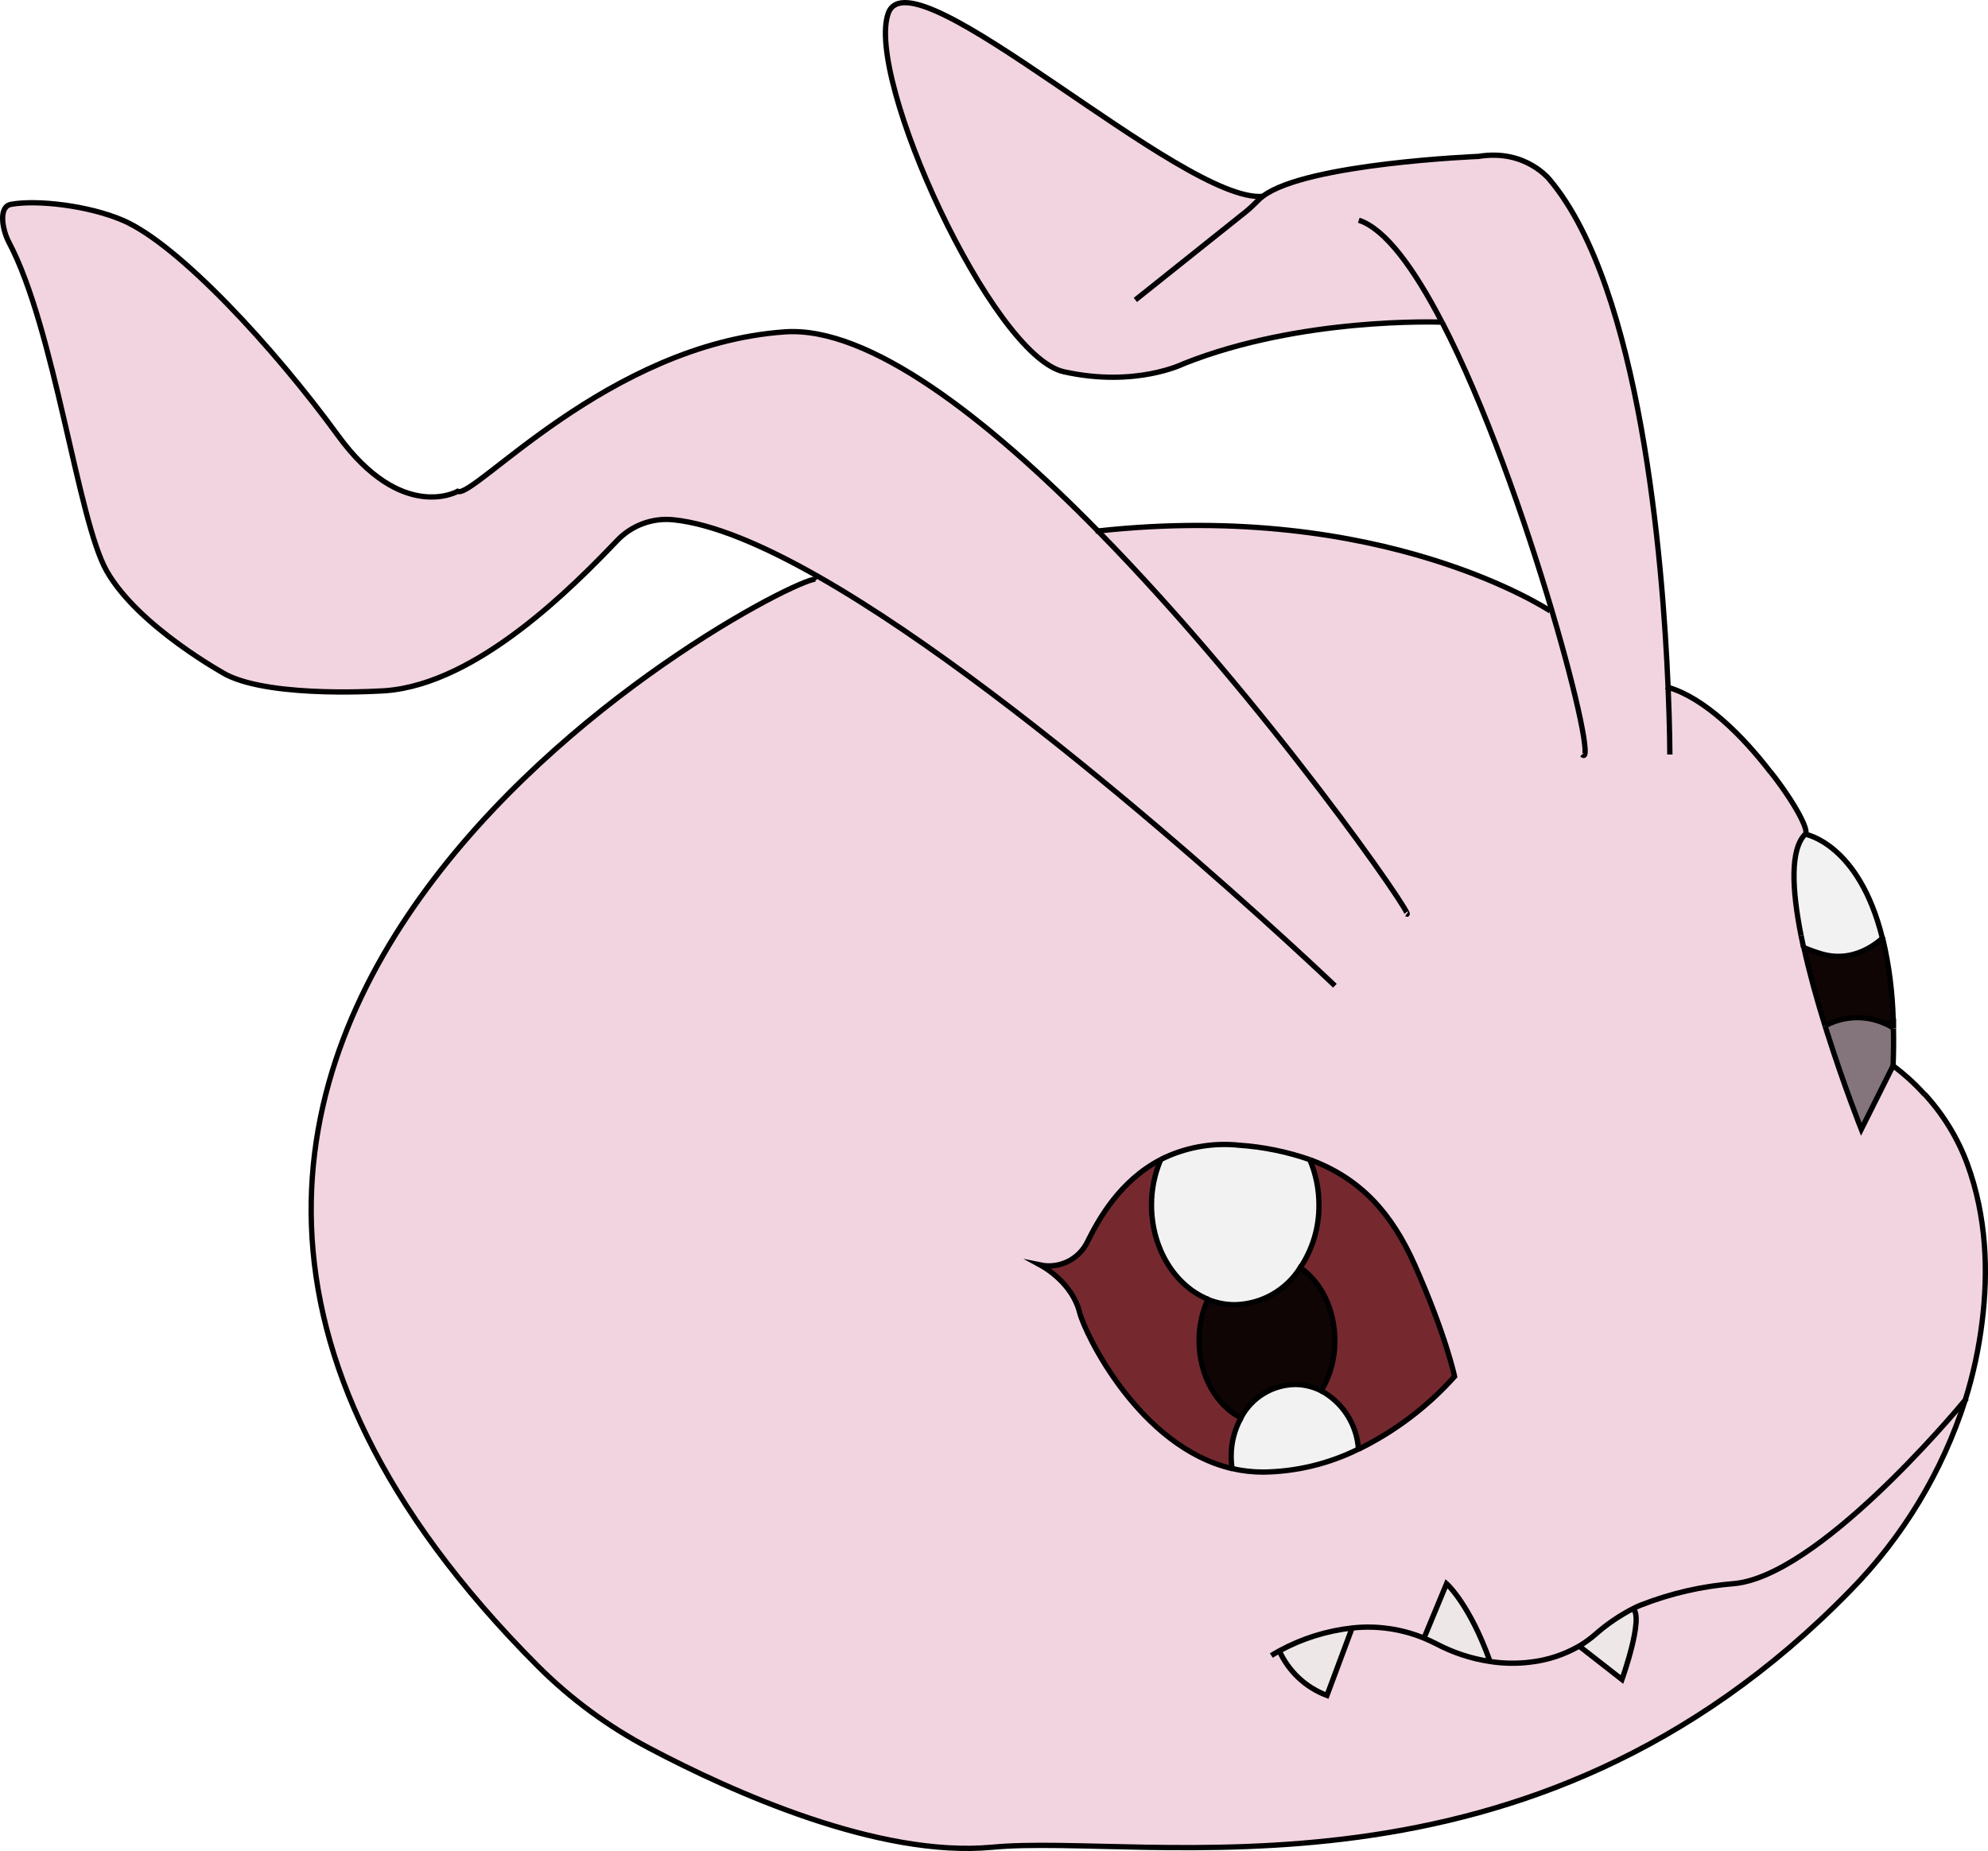
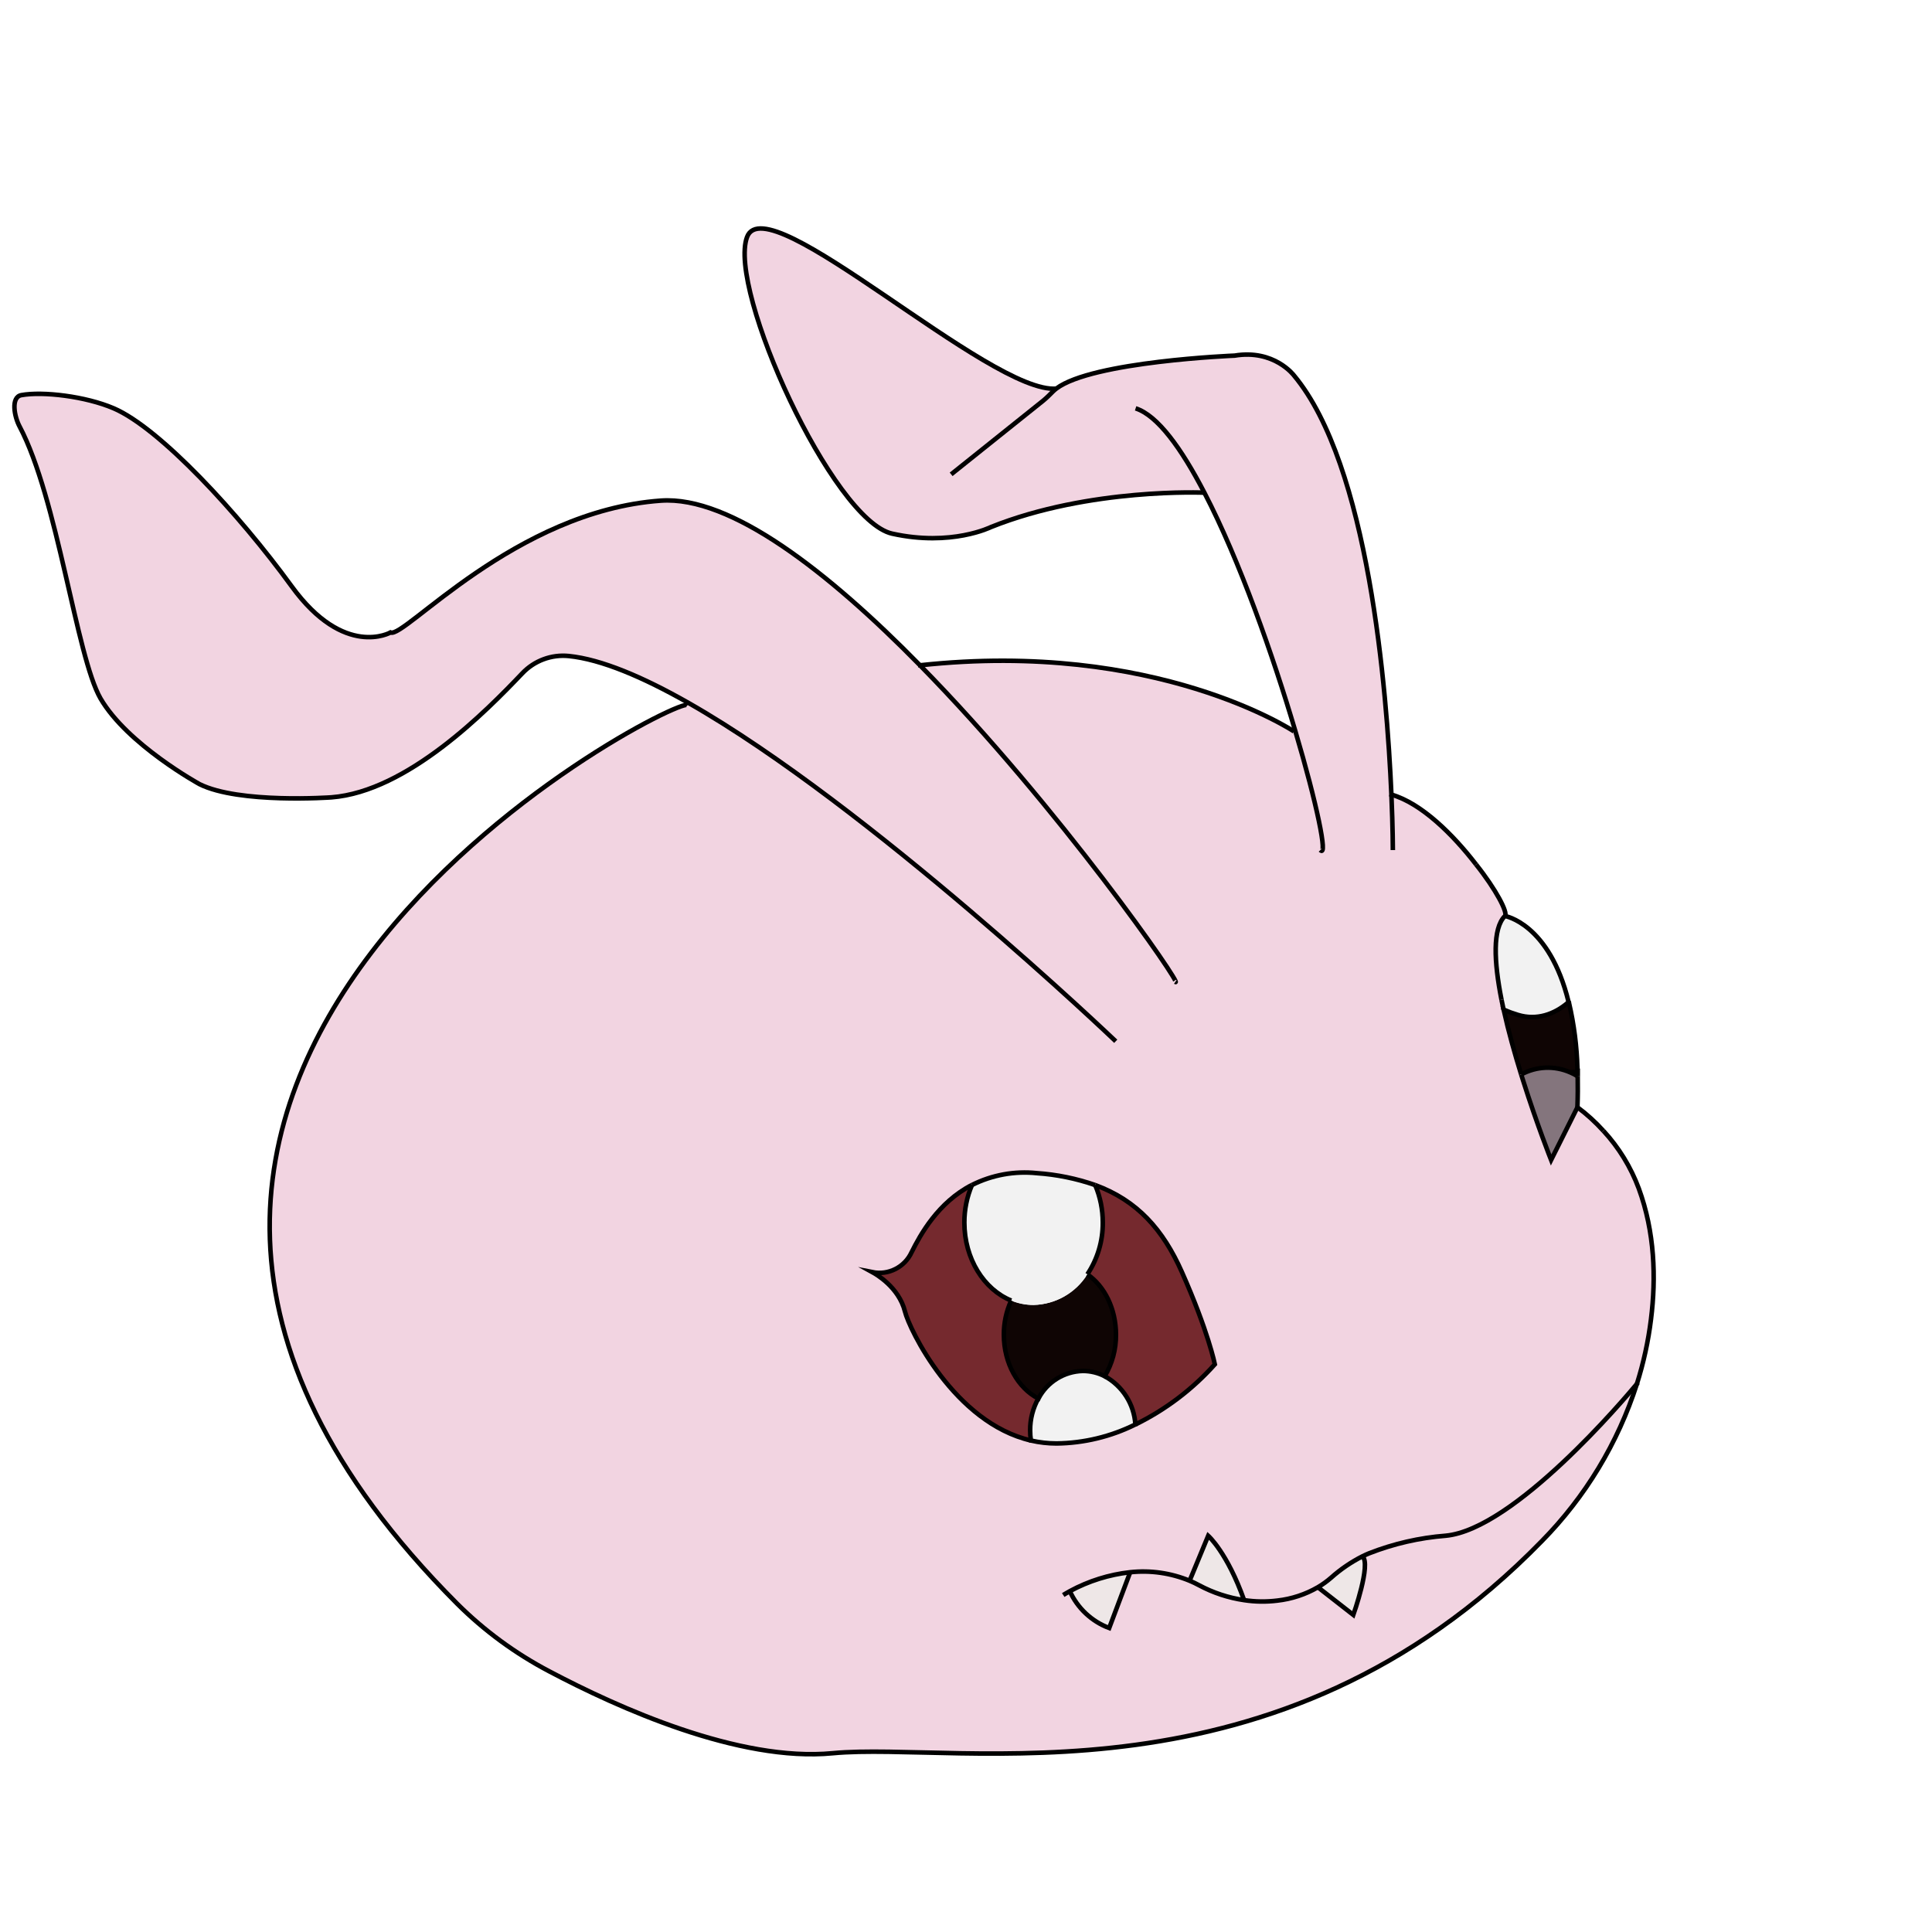
- <svg xmlns="http://www.w3.org/2000/svg" viewBox="0 0 375.29 349.43">
+ <svg xmlns="http://www.w3.org/2000/svg" viewBox="0 0 425 425">
  <defs>
-     <style>.cls-1{fill:#f2d4e1;}.cls-2{fill:#84757d;}.cls-3{fill:#0f0504;}.cls-4{fill:#f2f2f2;}.cls-5{fill:#eee7e7;}.cls-6{fill:#75292e;}.cls-7{fill:none;stroke:#000;stroke-miterlimit:10;}</style>
+     <style>.cls-1,.cls-8{fill:none;}.cls-2{fill:#75292e;}.cls-3{fill:#0f0504;}.cls-4{fill:#f2f2f2;}.cls-5{fill:#eee7e7;}.cls-6{fill:#84757d;}.cls-7{fill:#f2d4e1;}.cls-8{stroke:#000;stroke-miterlimit:10;}</style>
  </defs>
  <g id="Capa_2" data-name="Capa 2">
+     <g id="img_bg" data-name="img bg">
+       <rect class="cls-1" width="425" height="425" />
+     </g>
    <g id="SE">
-       <path class="cls-1" d="M281.28,313.73c-3.85-10.87-8.21-14.71-8.21-14.71l-4.26,10.28c.72.3,1.45.65,2.17,1A31.9,31.9,0,0,0,281.28,313.73Zm27-10a34.5,34.5,0,0,0-7.17,4.89,21.5,21.5,0,0,1-3,2.18l8.08,6.31S310.38,305.39,308.29,303.71Zm-66.8,8a16.06,16.06,0,0,0,9,8.43l4.74-12.72v0A37.28,37.28,0,0,0,241.49,311.67ZM272.2,60.82c-.78,0-26.57-1-48.81,7.86,0,0-9,4.52-22.58,1.51s-37.64-55.7-33.12-67.75,55.57,36,70.7,34.63c8.22-6.23,40.71-7.53,40.71-7.53,9-1.51,13.55,4.52,13.55,4.52,17,20.44,21.23,71.77,22.25,95.72,6.87,2,14.08,9.14,19.33,16,4.49,5.66,7.33,11,6.59,11.77-2.88,2.88-2.5,10.45-.78,19.12.15.75.32,1.51.48,2.27,1.08,4.89,2.53,10,4,14.78.15.47.29.93.44,1.39,3.19,10.07,6.4,18.14,6.4,18.14l6-12a41.11,41.11,0,0,1,5.92,5.39,39.93,39.93,0,0,1,8.08,13.19c3.64,9.92,4,20.37,2.79,29.88A83,83,0,0,1,371,264.31a90.75,90.75,0,0,1-21.72,36c-60.72,62.27-132.7,45.66-162,48.45-21.44,2-49.11-10.46-64.71-18.71a87,87,0,0,1-21-15.45c-120-120.29,50-207.6,52.63-205.22l.29-.5c-10.43-5.93-19.92-10-27.33-10.7a12.86,12.86,0,0,0-10.61,3.94c-8.16,8.54-26.26,27-43.65,28.33,0,0-21.08,1.51-30.11-3,0,0-16.56-9-22.58-19.57-5.51-9.64-9.76-45.66-18.49-62.13-1.17-2.23-2-6.67.42-7.12,4.91-.89,14.65.26,21.08,3C33.7,46.1,51.76,65.67,63.81,82.23S86.39,92.77,86.39,92.77c3,1.51,28.38-27.73,61.73-30.11,15.93-1.14,38.24,16.29,59.15,37.59,53.93-5.86,85.38,15.1,85.38,15.1l.3-.09c-5.09-17.19-12.72-39-20.73-54.44Zm2.38,199.06s-1.51-7.53-7.53-21.08c-4.32-9.71-10.18-16.32-19.8-19.86a51.14,51.14,0,0,0-13.32-2.72,26.82,26.82,0,0,0-14.81,2.69c-7.78,4-11.79,11.37-13.79,15.37a8.09,8.09,0,0,1-9,4.55c.66.36,6,3.36,7.45,9,1,4,11.26,25.37,28.79,29.45a26.41,26.41,0,0,0,5.84.66,41.51,41.51,0,0,0,18-4.34A59.34,59.34,0,0,0,274.58,259.88Z" />
-       <path class="cls-2" d="M357.45,194.12c0,2.21,0,4.56-.06,7l-6,12s-3.21-8.07-6.4-18.14c-.15-.45-.29-.92-.44-1.39a12.69,12.69,0,0,1,11.25-.45A9.86,9.86,0,0,1,357.45,194.12Z" />
-       <path class="cls-3" d="M357.4,192.34c0,1.29-1.05.62-1.63.89a12.69,12.69,0,0,0-11.25.45c-1.48-4.76-2.92-9.89-4-14.78a31.57,31.57,0,0,0,3.31,1.19c4.22,1.26,8.24-.11,11.41-2.85h0l.2.09A74.79,74.79,0,0,1,357.4,192.34Z" />
-       <path class="cls-4" d="M355.4,177.11l-.14.14h0c-3.18,2.74-7.2,4.11-11.41,2.85a31.57,31.57,0,0,1-3.31-1.19c-.17-.77-.33-1.52-.48-2.27-1.72-8.67-2.09-16.24.78-19.12C340.82,157.5,351,159.19,355.4,177.11Z" />
-       <path class="cls-5" d="M308.29,303.71c2.09,1.69-2.09,13.38-2.09,13.38l-8.08-6.31a21.5,21.5,0,0,0,3-2.18A34.5,34.5,0,0,1,308.29,303.71Z" />
-       <path class="cls-5" d="M273.08,299s4.35,3.84,8.21,14.71a31.9,31.9,0,0,1-10.3-3.4c-.72-.38-1.45-.72-2.17-1Z" />
-       <path class="cls-6" d="M267.05,238.8c6,13.55,7.53,21.08,7.53,21.08a59.34,59.34,0,0,1-18.13,13.73,13.53,13.53,0,0,0-7-11A18.24,18.24,0,0,0,252,253.1c0-5.92-2.63-11.08-6.53-13.78A21,21,0,0,0,249,227.51a21.81,21.81,0,0,0-1.73-8.57C256.88,222.48,262.73,229.09,267.05,238.8Z" />
-       <path class="cls-5" d="M255.24,307.36v0l-4.74,12.72a16.06,16.06,0,0,1-9-8.43A37.28,37.28,0,0,1,255.24,307.36Z" />
-       <path class="cls-4" d="M249.44,262.59a13.53,13.53,0,0,1,7,11,41.51,41.51,0,0,1-18,4.34,26.41,26.41,0,0,1-5.84-.66,15.13,15.13,0,0,1-.18-2.35,14.79,14.79,0,0,1,1.87-7.24,11.76,11.76,0,0,1,10.18-6.31A11,11,0,0,1,249.44,262.59Z" />
-       <path class="cls-3" d="M245.46,239.33c3.9,2.69,6.53,7.86,6.53,13.78a18.24,18.24,0,0,1-2.56,9.48,11,11,0,0,0-5-1.2,11.76,11.76,0,0,0-10.18,6.31c-4.64-2.38-7.89-8-7.89-14.59a18.43,18.43,0,0,1,1.67-7.78,13.24,13.24,0,0,0,5.1,1A14.92,14.92,0,0,0,245.46,239.33Z" />
-       <path class="cls-4" d="M249,227.51a21,21,0,0,1-3.52,11.82,14.92,14.92,0,0,1-12.29,7,13.24,13.24,0,0,1-5.1-1c-6.23-2.53-10.7-9.54-10.7-17.81a21.65,21.65,0,0,1,1.75-8.6,26.82,26.82,0,0,1,14.81-2.69,51.14,51.14,0,0,1,13.32,2.72A21.81,21.81,0,0,1,249,227.51Z" />
-       <path class="cls-6" d="M232.43,274.93a15.13,15.13,0,0,0,.18,2.35c-17.52-4.08-27.79-25.49-28.79-29.45-1.42-5.65-6.79-8.64-7.45-9a8.09,8.09,0,0,0,9-4.55c2-4,6-11.35,13.79-15.37a21.65,21.65,0,0,0-1.75,8.6c0,8.27,4.47,15.28,10.7,17.81a18.43,18.43,0,0,0-1.67,7.78c0,6.58,3.25,12.21,7.89,14.59A14.79,14.79,0,0,0,232.43,274.93Z" />
-       <path class="cls-7" d="M314.48,129.65l.42.12c6.87,2,14.08,9.14,19.33,16" />
-       <path class="cls-7" d="M363.3,206.55a39.93,39.93,0,0,1,8.08,13.19c3.64,9.92,4,20.37,2.79,29.88A83,83,0,0,1,371,264.31a90.75,90.75,0,0,1-21.72,36c-60.72,62.27-132.7,45.66-162,48.45-21.44,2-49.11-10.46-64.71-18.71a87,87,0,0,1-21-15.45c-120-120.29,50-207.6,52.63-205.22" />
-       <path class="cls-7" d="M292.65,115.35s-31.45-21-85.38-15.1l-.44,0" />
-       <path class="cls-7" d="M357.45,194.12c0-.6,0-1.2,0-1.78" />
-       <path class="cls-7" d="M355.46,177.33a1.25,1.25,0,0,0-.06-.23" />
-       <path class="cls-7" d="M232.61,277.28c-17.52-4.08-27.79-25.49-28.79-29.45-1.42-5.65-6.79-8.64-7.45-9a8.09,8.09,0,0,0,9-4.55c2-4,6-11.35,13.79-15.37" />
-       <path class="cls-7" d="M247.26,218.94c9.62,3.54,15.48,10.15,19.8,19.86,6,13.55,7.53,21.08,7.53,21.08a59.34,59.34,0,0,1-18.13,13.73" />
-       <path class="cls-7" d="M228.08,245.32c-6.23-2.53-10.7-9.54-10.7-17.81a21.65,21.65,0,0,1,1.75-8.6" />
-       <path class="cls-7" d="M247.26,218.94a21.81,21.81,0,0,1,1.73,8.57,21,21,0,0,1-3.52,11.82" />
-       <path class="cls-7" d="M247.26,218.94a51.14,51.14,0,0,0-13.32-2.72,26.82,26.82,0,0,0-14.81,2.69" />
-       <path class="cls-7" d="M249.44,262.59a13.53,13.53,0,0,1,7,11,41.51,41.51,0,0,1-18,4.34,26.41,26.41,0,0,1-5.84-.66,15.13,15.13,0,0,1-.18-2.35,14.79,14.79,0,0,1,1.87-7.24" />
-       <path class="cls-7" d="M245.46,239.33c3.9,2.69,6.53,7.86,6.53,13.78a18.24,18.24,0,0,1-2.56,9.48,11,11,0,0,0-5-1.2,11.76,11.76,0,0,0-10.18,6.31c-4.64-2.38-7.89-8-7.89-14.59a18.43,18.43,0,0,1,1.67-7.78,13.24,13.24,0,0,0,5.1,1A14.92,14.92,0,0,0,245.46,239.33Z" />
-       <path class="cls-7" d="M340.82,157.5c.74-.74-2.11-6.11-6.59-11.77" />
-       <path class="cls-7" d="M340,176.62c-1.72-8.67-2.09-16.24.78-19.12,0,0,10.13,1.69,14.57,19.6l-.14.14" />
-       <path class="cls-7" d="M340,176.62c.15.75.32,1.51.48,2.27" />
-       <path class="cls-7" d="M344.53,193.68c-1.48-4.76-2.92-9.89-4-14.78a31.57,31.57,0,0,0,3.31,1.19c4.22,1.26,8.24-.11,11.41-2.85h0l.2.09a74.79,74.79,0,0,1,1.94,15c0,1.29-1.05.62-1.63.89" />
-       <path class="cls-7" d="M344.53,193.68a12.69,12.69,0,0,1,11.25-.45,9.86,9.86,0,0,1,1.67.89" />
-       <path class="cls-7" d="M357.38,201.16c.09-2.48.11-4.83.06-7" />
-       <path class="cls-7" d="M344.53,193.68c.15.47.29.93.44,1.39,3.19,10.07,6.4,18.14,6.4,18.14l6-12a41.11,41.11,0,0,1,5.92,5.39" />
-       <path class="cls-7" d="M240,312.57s.54-.36,1.54-.9a37.28,37.28,0,0,1,13.75-4.31,27.77,27.77,0,0,1,13.58,1.94c.72.3,1.45.65,2.17,1a31.9,31.9,0,0,0,10.3,3.4,27.61,27.61,0,0,0,7.56.11,23.8,23.8,0,0,0,9.27-3.06,21.5,21.5,0,0,0,3-2.18,34.5,34.5,0,0,1,7.17-4.89c.5-.26,1-.48,1.54-.69a61.39,61.39,0,0,1,17.45-4c15.69-1.43,41.09-31.56,43.71-34.72l.23-.27" />
-       <path class="cls-7" d="M255.24,307.38l-4.74,12.72a16.06,16.06,0,0,1-9-8.43" />
-       <path class="cls-7" d="M268.8,309.32l0,0L273.08,299s4.35,3.84,8.21,14.71" />
-       <path class="cls-7" d="M298.11,310.78l8.08,6.31s4.19-11.7,2.09-13.38" />
-       <path class="cls-7" d="M265.55,172.56c2.06,1.43-26.48-39.91-58.28-72.31C186.36,78.95,164,61.51,148.12,62.66,114.77,65,89.4,94.27,86.39,92.77c0,0-10.54,6-22.58-10.54S33.7,46.1,23.16,41.58c-6.43-2.76-16.17-3.9-21.08-3-2.47.45-1.6,4.89-.42,7.12,8.73,16.47,13,52.5,18.49,62.13,6,10.54,22.58,19.57,22.58,19.57,9,4.52,30.11,3,30.11,3,17.39-1.34,35.49-19.8,43.65-28.33a12.86,12.86,0,0,1,10.61-3.94c7.41.75,16.89,4.77,27.33,10.7C195.78,132.38,252,186.11,252,186.11" />
-       <path class="cls-7" d="M272.2,60.82c-5.27-10.16-10.7-17.61-15.69-19.24" />
-       <path class="cls-7" d="M298.67,142.45c1.78,1.85-.77-10.52-5.72-27.19-5.09-17.19-12.72-39-20.73-54.44" />
-       <path class="cls-7" d="M315.23,142.45s0-4.89-.33-12.68c-1-24-5.21-75.28-22.25-95.72,0,0-4.52-6-13.55-4.52,0,0-32.49,1.29-40.71,7.53a7.07,7.07,0,0,0-.71.6c-.77.75-1.52,1.52-2.35,2.2l-21,16.77" />
-       <path class="cls-7" d="M272.22,60.82h0c-.78,0-26.57-1-48.81,7.86,0,0-9,4.52-22.58,1.51s-37.64-55.7-33.12-67.75,55.57,36,70.7,34.63h.06" />
+       <path class="cls-2" d="M249.78,313.35A13,13,0,0,0,243,302.73a17.57,17.57,0,0,0,2.47-9.14c0-5.7-2.54-10.67-6.29-13.27a20.25,20.25,0,0,0,3.39-11.38,21,21,0,0,0-1.67-8.25c9.27,3.41,14.91,9.77,19.07,19.13,5.8,13.05,7.25,20.3,7.25,20.3A57.16,57.16,0,0,1,249.78,313.35Z" />
+       <path class="cls-3" d="M227.36,287.07a14.37,14.37,0,0,0,11.83-6.74c3.76,2.6,6.29,7.57,6.29,13.27a17.57,17.57,0,0,1-2.47,9.14,10.55,10.55,0,0,0-4.79-1.16,11.33,11.33,0,0,0-9.8,6.08c-4.47-2.29-7.6-7.72-7.6-14.05a17.76,17.76,0,0,1,1.61-7.5A12.76,12.76,0,0,0,227.36,287.07Z" />
+       <path class="cls-4" d="M238.24,301.57a10.55,10.55,0,0,1,4.79,1.16,13,13,0,0,1,6.76,10.62,40,40,0,0,1-17.35,4.18,25.44,25.44,0,0,1-5.63-.64,14.58,14.58,0,0,1-.17-2.26,14.25,14.25,0,0,1,1.8-7A11.33,11.33,0,0,1,238.24,301.57Z" />
+       <path class="cls-5" d="M299.72,342.36c2,1.61-2,12.88-2,12.88l-7.79-6.08a19.49,19.49,0,0,0,2.9-2.09A32.14,32.14,0,0,1,299.72,342.36Z" />
+       <path class="cls-6" d="M347.07,236.78c0,2.13,0,4.39-.06,6.79l-5.8,11.6s-3.09-7.77-6.16-17.48c-.15-.44-.28-.88-.42-1.33a12.23,12.23,0,0,1,10.83-.44A9.5,9.5,0,0,1,347.07,236.78Z" />
+       <path class="cls-4" d="M228.09,258.07a49.27,49.27,0,0,1,12.83,2.62,21,21,0,0,1,1.67,8.25,20.25,20.25,0,0,1-3.39,11.38,14.37,14.37,0,0,1-11.83,6.74,12.76,12.76,0,0,1-4.92-1c-6-2.44-10.31-9.19-10.31-17.16a20.85,20.85,0,0,1,1.68-8.28A25.84,25.84,0,0,1,228.09,258.07Z" />
+       <path class="cls-3" d="M345.15,220.61A72,72,0,0,1,347,235.06c0,1.25-1,.59-1.57.86a12.23,12.23,0,0,0-10.83.44c-1.42-4.58-2.81-9.53-3.86-14.24a30.41,30.41,0,0,0,3.19,1.15c4.06,1.22,7.93-.1,11-2.74h0Z" />
+       <path class="cls-2" d="M222.45,286.1a17.76,17.76,0,0,0-1.61,7.5c0,6.34,3.13,11.76,7.6,14.05a14.25,14.25,0,0,0-1.8,7,14.58,14.58,0,0,0,.17,2.26C209.93,313,200,292.34,199.08,288.52c-1.36-5.44-6.54-8.32-7.18-8.67a7.8,7.8,0,0,0,8.63-4.38c1.93-3.86,5.79-10.94,13.28-14.81a20.85,20.85,0,0,0-1.68,8.28C212.14,276.9,216.44,283.66,222.45,286.1Z" />
+       <path class="cls-4" d="M345,220.52c-3.06,2.64-6.93,4-11,2.74a30.41,30.41,0,0,1-3.19-1.15c-.16-.74-.32-1.46-.46-2.19-1.65-8.35-2-15.65.75-18.42,0,0,9.76,1.62,14,18.88l-.13.13Z" />
+       <path class="cls-7" d="M299.72,342.36a32.14,32.14,0,0,0-6.9,4.71,19.49,19.49,0,0,1-2.9,2.09l7.79,6.08S301.73,344,299.72,342.36Zm-38,5.38c.7.29,1.39.62,2.09,1A30.39,30.39,0,0,0,273.7,352c-3.71-10.47-7.9-14.17-7.9-14.17Zm-29.25-30.21a40,40,0,0,0,17.35-4.18,57.16,57.16,0,0,0,17.46-13.23s-1.45-7.25-7.25-20.3c-4.16-9.35-9.8-15.72-19.07-19.13a49.27,49.27,0,0,0-12.83-2.62,25.84,25.84,0,0,0-14.27,2.6c-7.5,3.87-11.36,10.95-13.28,14.81a7.8,7.8,0,0,1-8.63,4.38c.64.35,5.82,3.23,7.18,8.67,1,3.81,10.85,24.44,27.73,28.37A25.44,25.44,0,0,0,232.44,317.53ZM339.18,339c-58.49,60-127.83,44-156,46.67-20.65,2-47.31-10.06-62.33-18a84.16,84.16,0,0,1-20.27-14.87c-115.59-115.89,48.15-200,50.7-197.7l.28-.48c-10.05-5.71-19.19-9.59-26.32-10.31a12.39,12.39,0,0,0-10.22,3.8c-7.86,8.22-25.31,26-42,27.29,0,0-20.3,1.45-29-2.9,0,0-16-8.7-21.75-18.85-5.31-9.27-9.4-44-17.81-59.85-1.13-2.13-2-6.42.41-6.86,4.73-.86,14.11.25,20.3,2.9C35.2,94.18,52.61,113,64.21,129S86,139.14,86,139.14c2.9,1.45,27.34-26.71,59.46-29,15.34-1.09,36.82,15.69,57,36.21,52-5.66,82.27,14.55,82.27,14.55l.29-.09c-4.9-16.56-12.25-37.53-20-52.43,0,0-25.28-1.15-47,7.56,0,0-8.7,4.35-21.75,1.45s-36.26-53.66-31.91-65.26,53.53,34.68,68.1,33.36c7.92-6,39.22-7.25,39.22-7.25,8.7-1.45,13.05,4.35,13.05,4.35,16.42,19.69,20.45,69.13,21.44,92.21,6.61,1.9,13.56,8.8,18.62,15.37,4.32,5.45,7.06,10.63,6.35,11.34-2.77,2.77-2.41,10.06-.75,18.42.15.73.3,1.45.46,2.19,1,4.71,2.44,9.66,3.86,14.24.15.45.28.9.42,1.33,3.07,9.7,6.16,17.48,6.16,17.48l5.8-11.6a39.61,39.61,0,0,1,5.7,5.19,38.46,38.46,0,0,1,7.79,12.7c3.51,9.56,3.83,19.62,2.68,28.79a79.34,79.34,0,0,1-3.09,14.17A87.35,87.35,0,0,1,339.18,339ZM235.37,350a15.47,15.47,0,0,0,8.67,8.12l4.57-12.25h0A36.19,36.19,0,0,0,235.37,350Z" />
+       <path class="cls-5" d="M235.37,350a36.19,36.19,0,0,1,13.24-4.15h0L244,358.13A15.47,15.47,0,0,1,235.37,350Z" />
+       <path class="cls-5" d="M265.8,337.83s4.19,3.7,7.9,14.17a30.39,30.39,0,0,1-9.92-3.28c-.7-.36-1.39-.7-2.09-1Z" />
+       <path class="cls-8" d="M305.68,174.68l.41.12c6.61,1.9,13.56,8.8,18.62,15.37" />
+       <path class="cls-8" d="M352.71,248.75a38.46,38.46,0,0,1,7.79,12.7c3.51,9.56,3.83,19.62,2.68,28.79a79.34,79.34,0,0,1-3.09,14.17A87.35,87.35,0,0,1,339.18,339c-58.49,60-127.83,44-156,46.67-20.65,2-47.31-10.06-62.33-18a84.16,84.16,0,0,1-20.27-14.87c-115.59-115.89,48.15-200,50.7-197.7" />
+       <path class="cls-8" d="M284.65,160.9s-30.3-20.2-82.27-14.55l-.39,0" />
+       <path class="cls-8" d="M347.07,236.78c0-.58,0-1.16,0-1.71" />
+       <path class="cls-8" d="M345.15,220.61a1.21,1.21,0,0,0-.06-.22" />
+       <path class="cls-8" d="M226.81,316.89C209.93,313,200,292.34,199.08,288.52c-1.36-5.44-6.54-8.32-7.18-8.67a7.8,7.8,0,0,0,8.63-4.38c1.93-3.86,5.79-10.94,13.28-14.81" />
+       <path class="cls-8" d="M240.92,260.69c9.27,3.41,14.91,9.77,19.07,19.13,5.8,13.05,7.25,20.3,7.25,20.3a57.16,57.16,0,0,1-17.46,13.23" />
+       <path class="cls-8" d="M222.45,286.1c-6-2.44-10.31-9.19-10.31-17.16a20.85,20.85,0,0,1,1.68-8.28" />
+       <path class="cls-8" d="M240.92,260.69a21,21,0,0,1,1.67,8.25,20.25,20.25,0,0,1-3.39,11.38" />
+       <path class="cls-8" d="M240.92,260.69a49.27,49.27,0,0,0-12.83-2.62,25.84,25.84,0,0,0-14.27,2.6" />
+       <path class="cls-8" d="M243,302.73a13,13,0,0,1,6.76,10.62,40,40,0,0,1-17.35,4.18,25.44,25.44,0,0,1-5.63-.64,14.58,14.58,0,0,1-.17-2.26,14.25,14.25,0,0,1,1.8-7" />
+       <path class="cls-8" d="M239.2,280.33c3.76,2.6,6.29,7.57,6.29,13.27a17.57,17.57,0,0,1-2.47,9.14,10.55,10.55,0,0,0-4.79-1.16,11.33,11.33,0,0,0-9.8,6.08c-4.47-2.29-7.6-7.72-7.6-14.05a17.76,17.76,0,0,1,1.61-7.5" />
+       <path class="cls-8" d="M331.06,201.51c.71-.71-2-5.89-6.35-11.34" />
+       <path class="cls-8" d="M330.3,219.92c-1.65-8.35-2-15.65.75-18.42,0,0,9.76,1.62,14,18.88l-.13.13" />
+       <path class="cls-8" d="M330.3,219.92c.15.73.3,1.45.46,2.19" />
+       <path class="cls-8" d="M334.63,236.36c-1.42-4.58-2.81-9.53-3.86-14.24a30.41,30.41,0,0,0,3.19,1.15c4.06,1.22,7.93-.1,11-2.74h0l.19.09A72,72,0,0,1,347,235.06c0,1.25-1,.59-1.57.86" />
+       <path class="cls-8" d="M334.63,236.36a12.23,12.23,0,0,1,10.83-.44,9.5,9.5,0,0,1,1.61.86" />
+       <path class="cls-8" d="M347,243.56c.09-2.39.1-4.66.06-6.79" />
+       <path class="cls-8" d="M334.63,236.36c.15.45.28.9.42,1.33,3.07,9.7,6.16,17.48,6.16,17.48l5.8-11.6a39.61,39.61,0,0,1,5.7,5.19" />
+       <path class="cls-8" d="M233.89,350.88s.52-.35,1.48-.87a36.19,36.19,0,0,1,13.24-4.15,26.75,26.75,0,0,1,13.08,1.87c.7.29,1.39.62,2.09,1A30.39,30.39,0,0,0,273.7,352a26.6,26.6,0,0,0,7.28.1,22.93,22.93,0,0,0,8.93-2.94,19.49,19.49,0,0,0,2.9-2.09,32.14,32.14,0,0,1,6.9-4.71c.48-.25,1-.46,1.48-.67A58.57,58.57,0,0,1,318,337.83c15.1-1.38,39.51-30.3,42.09-33.41l.23-.28" />
+       <path class="cls-8" d="M248.61,345.88,244,358.13a15.47,15.47,0,0,1-8.67-8.12" />
+       <path class="cls-8" d="M261.68,347.75h0l4.1-9.91s4.19,3.7,7.9,14.17h0" />
+       <path class="cls-8" d="M289.91,349.16l7.79,6.08s4-11.27,2-12.88" />
+       <path class="cls-8" d="M258.54,216c2,1.38-25.52-38.46-56.17-69.66-20.13-20.52-41.61-37.3-57-36.21-32.12,2.29-56.56,30.46-59.46,29,0,0-10.15,5.8-21.75-10.15s-29-34.81-39.16-39.16c-6.19-2.65-15.58-3.76-20.3-2.9-2.38.44-1.54,4.73-.41,6.86,8.41,15.87,12.5,50.59,17.81,59.85C28,163.8,43.9,172.5,43.9,172.5c8.7,4.35,29,2.9,29,2.9,16.74-1.29,34.18-19.07,42-27.29a12.39,12.39,0,0,1,10.22-3.8c7.14.73,16.27,4.6,26.32,10.31,39.84,22.68,94,74.44,94,74.44" />
+       <path class="cls-8" d="M290.45,187c1.71,1.78-.74-10.14-5.51-26.19-4.9-16.56-12.25-37.53-20-52.43-5.08-9.8-10.31-17-15.13-18.55" />
+       <path class="cls-8" d="M306.4,187s0-4.71-.32-12.21c-1-23.07-5-72.51-21.44-92.21,0,0-4.35-5.8-13.05-4.35,0,0-31.3,1.25-39.22,7.25a6.81,6.81,0,0,0-.68.58c-.74.73-1.46,1.48-2.26,2.12l-20.2,16.16" />
+       <path class="cls-8" d="M265,108.38s-25.28-1.15-47,7.56c0,0-8.7,4.35-21.75,1.45s-36.26-53.66-31.91-65.26,53.53,34.68,68.1,33.36h.06" />
    </g>
  </g>
</svg>
